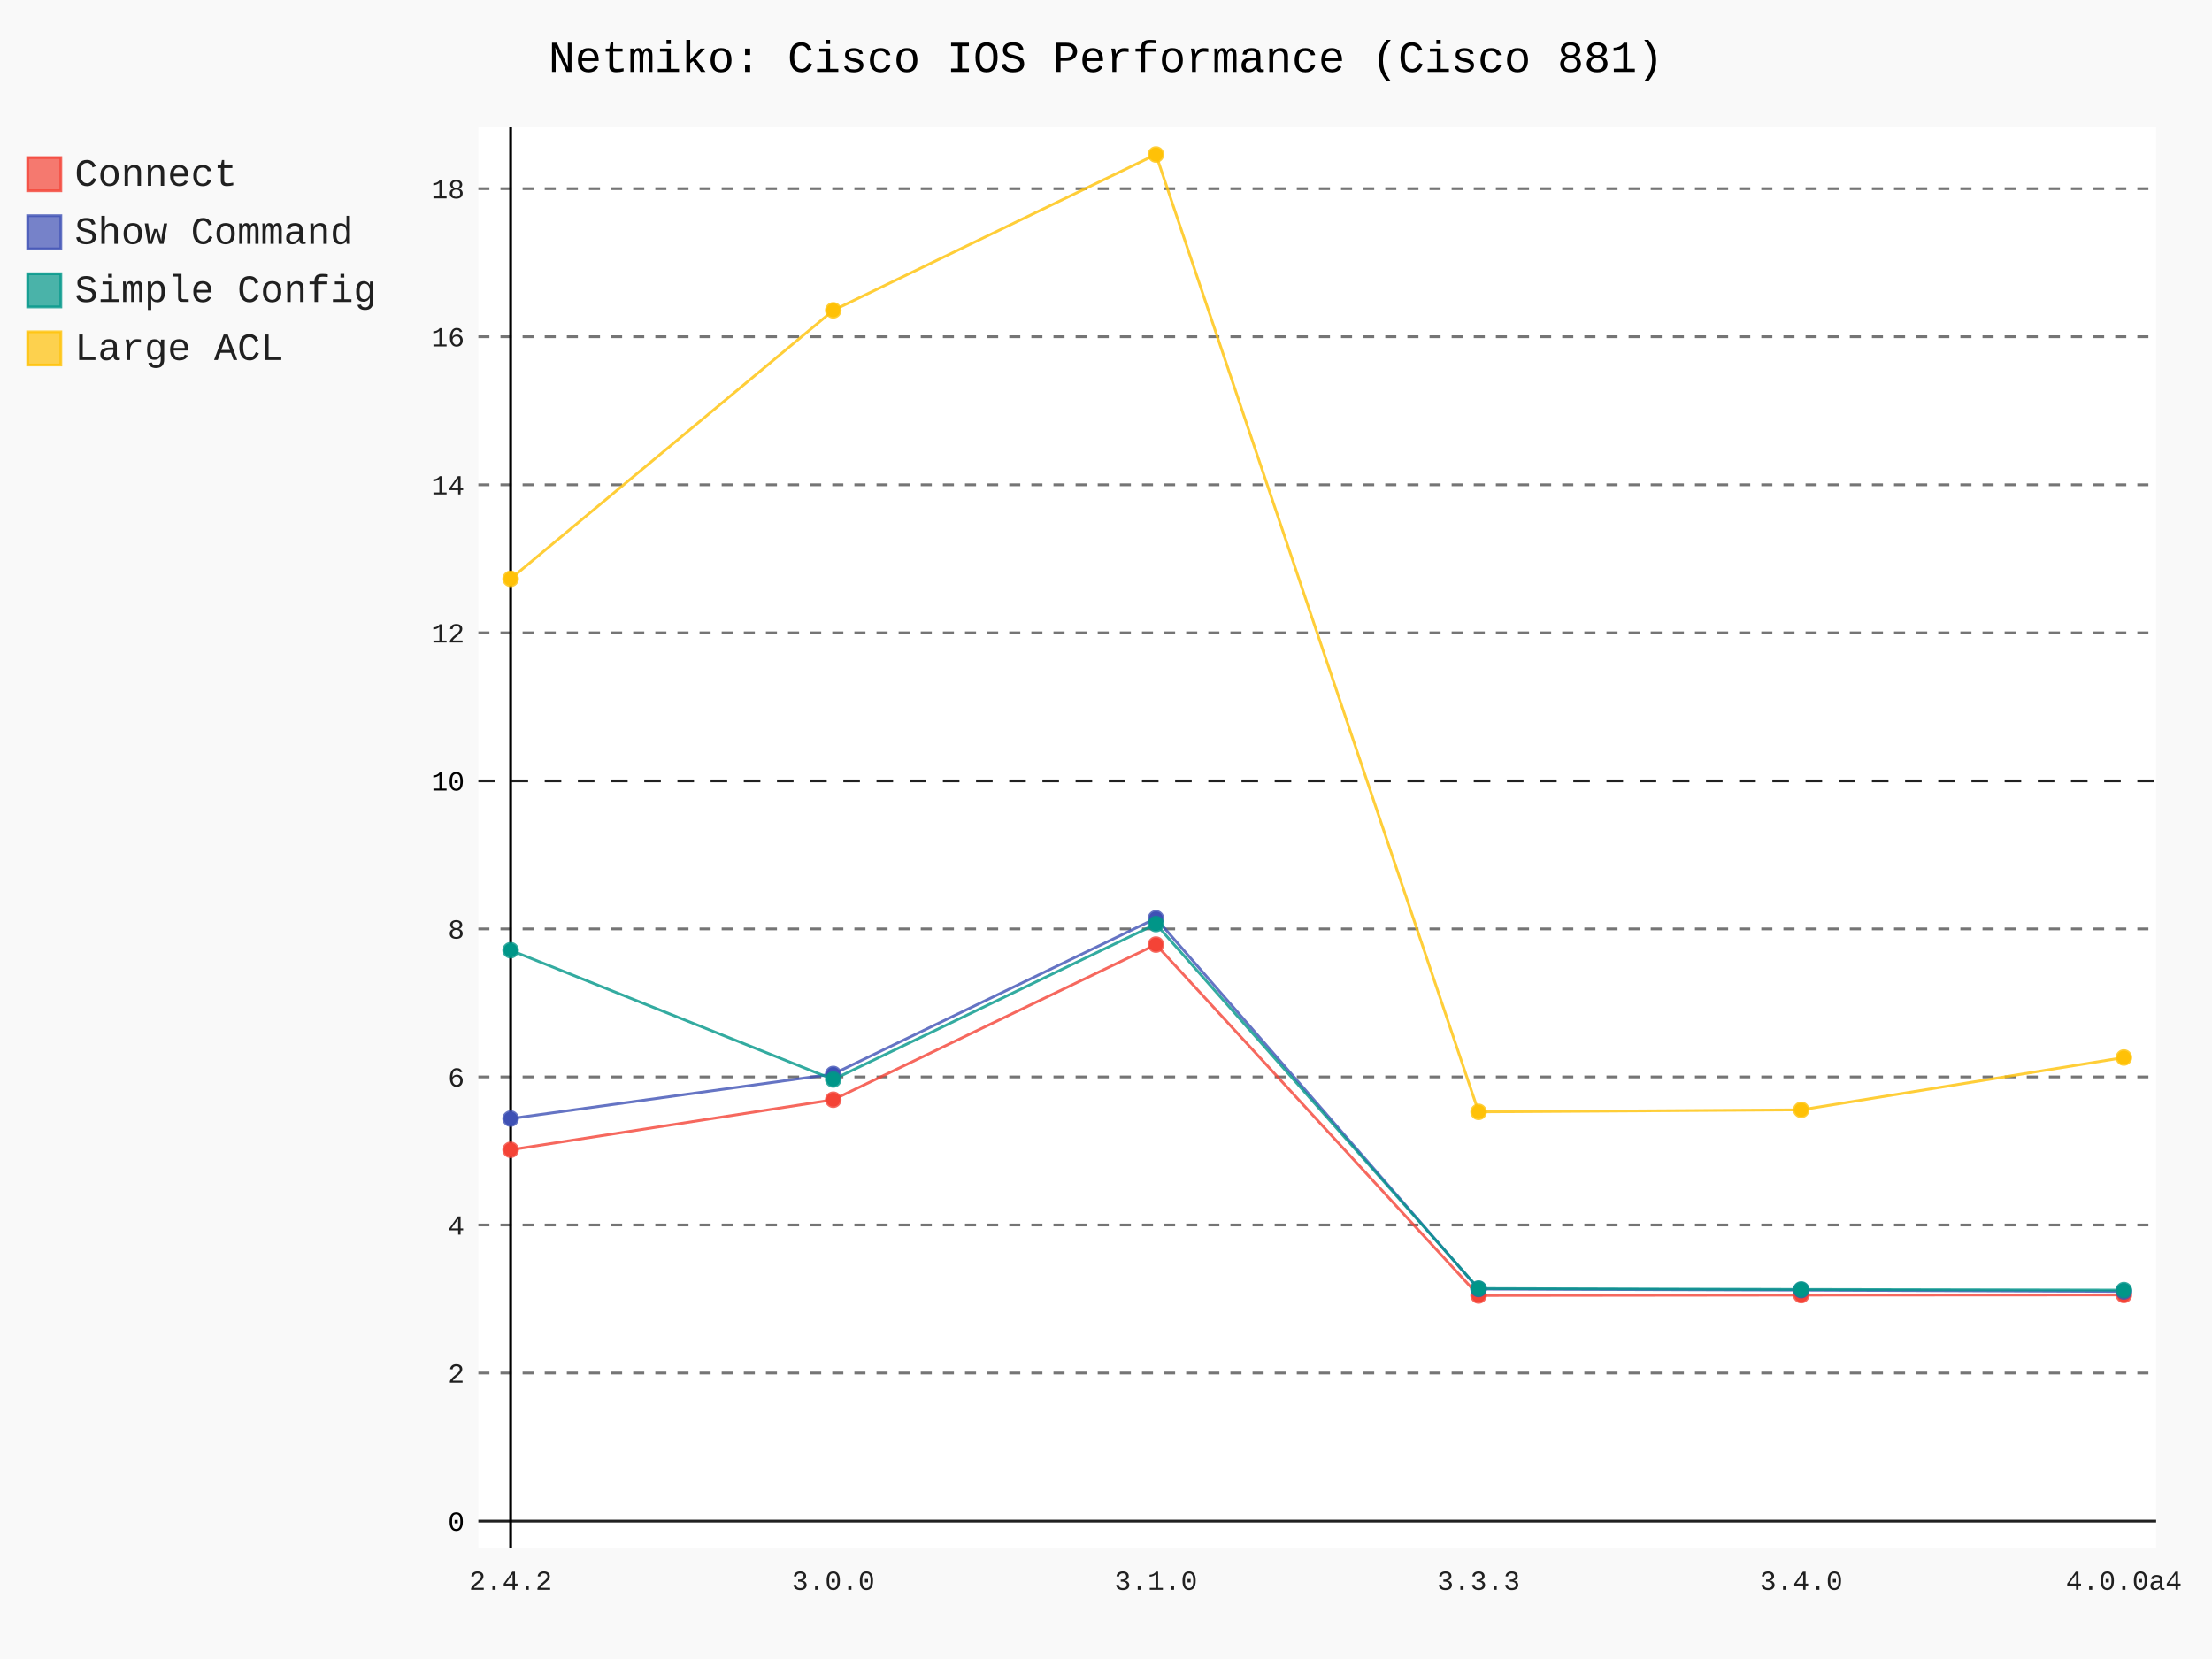
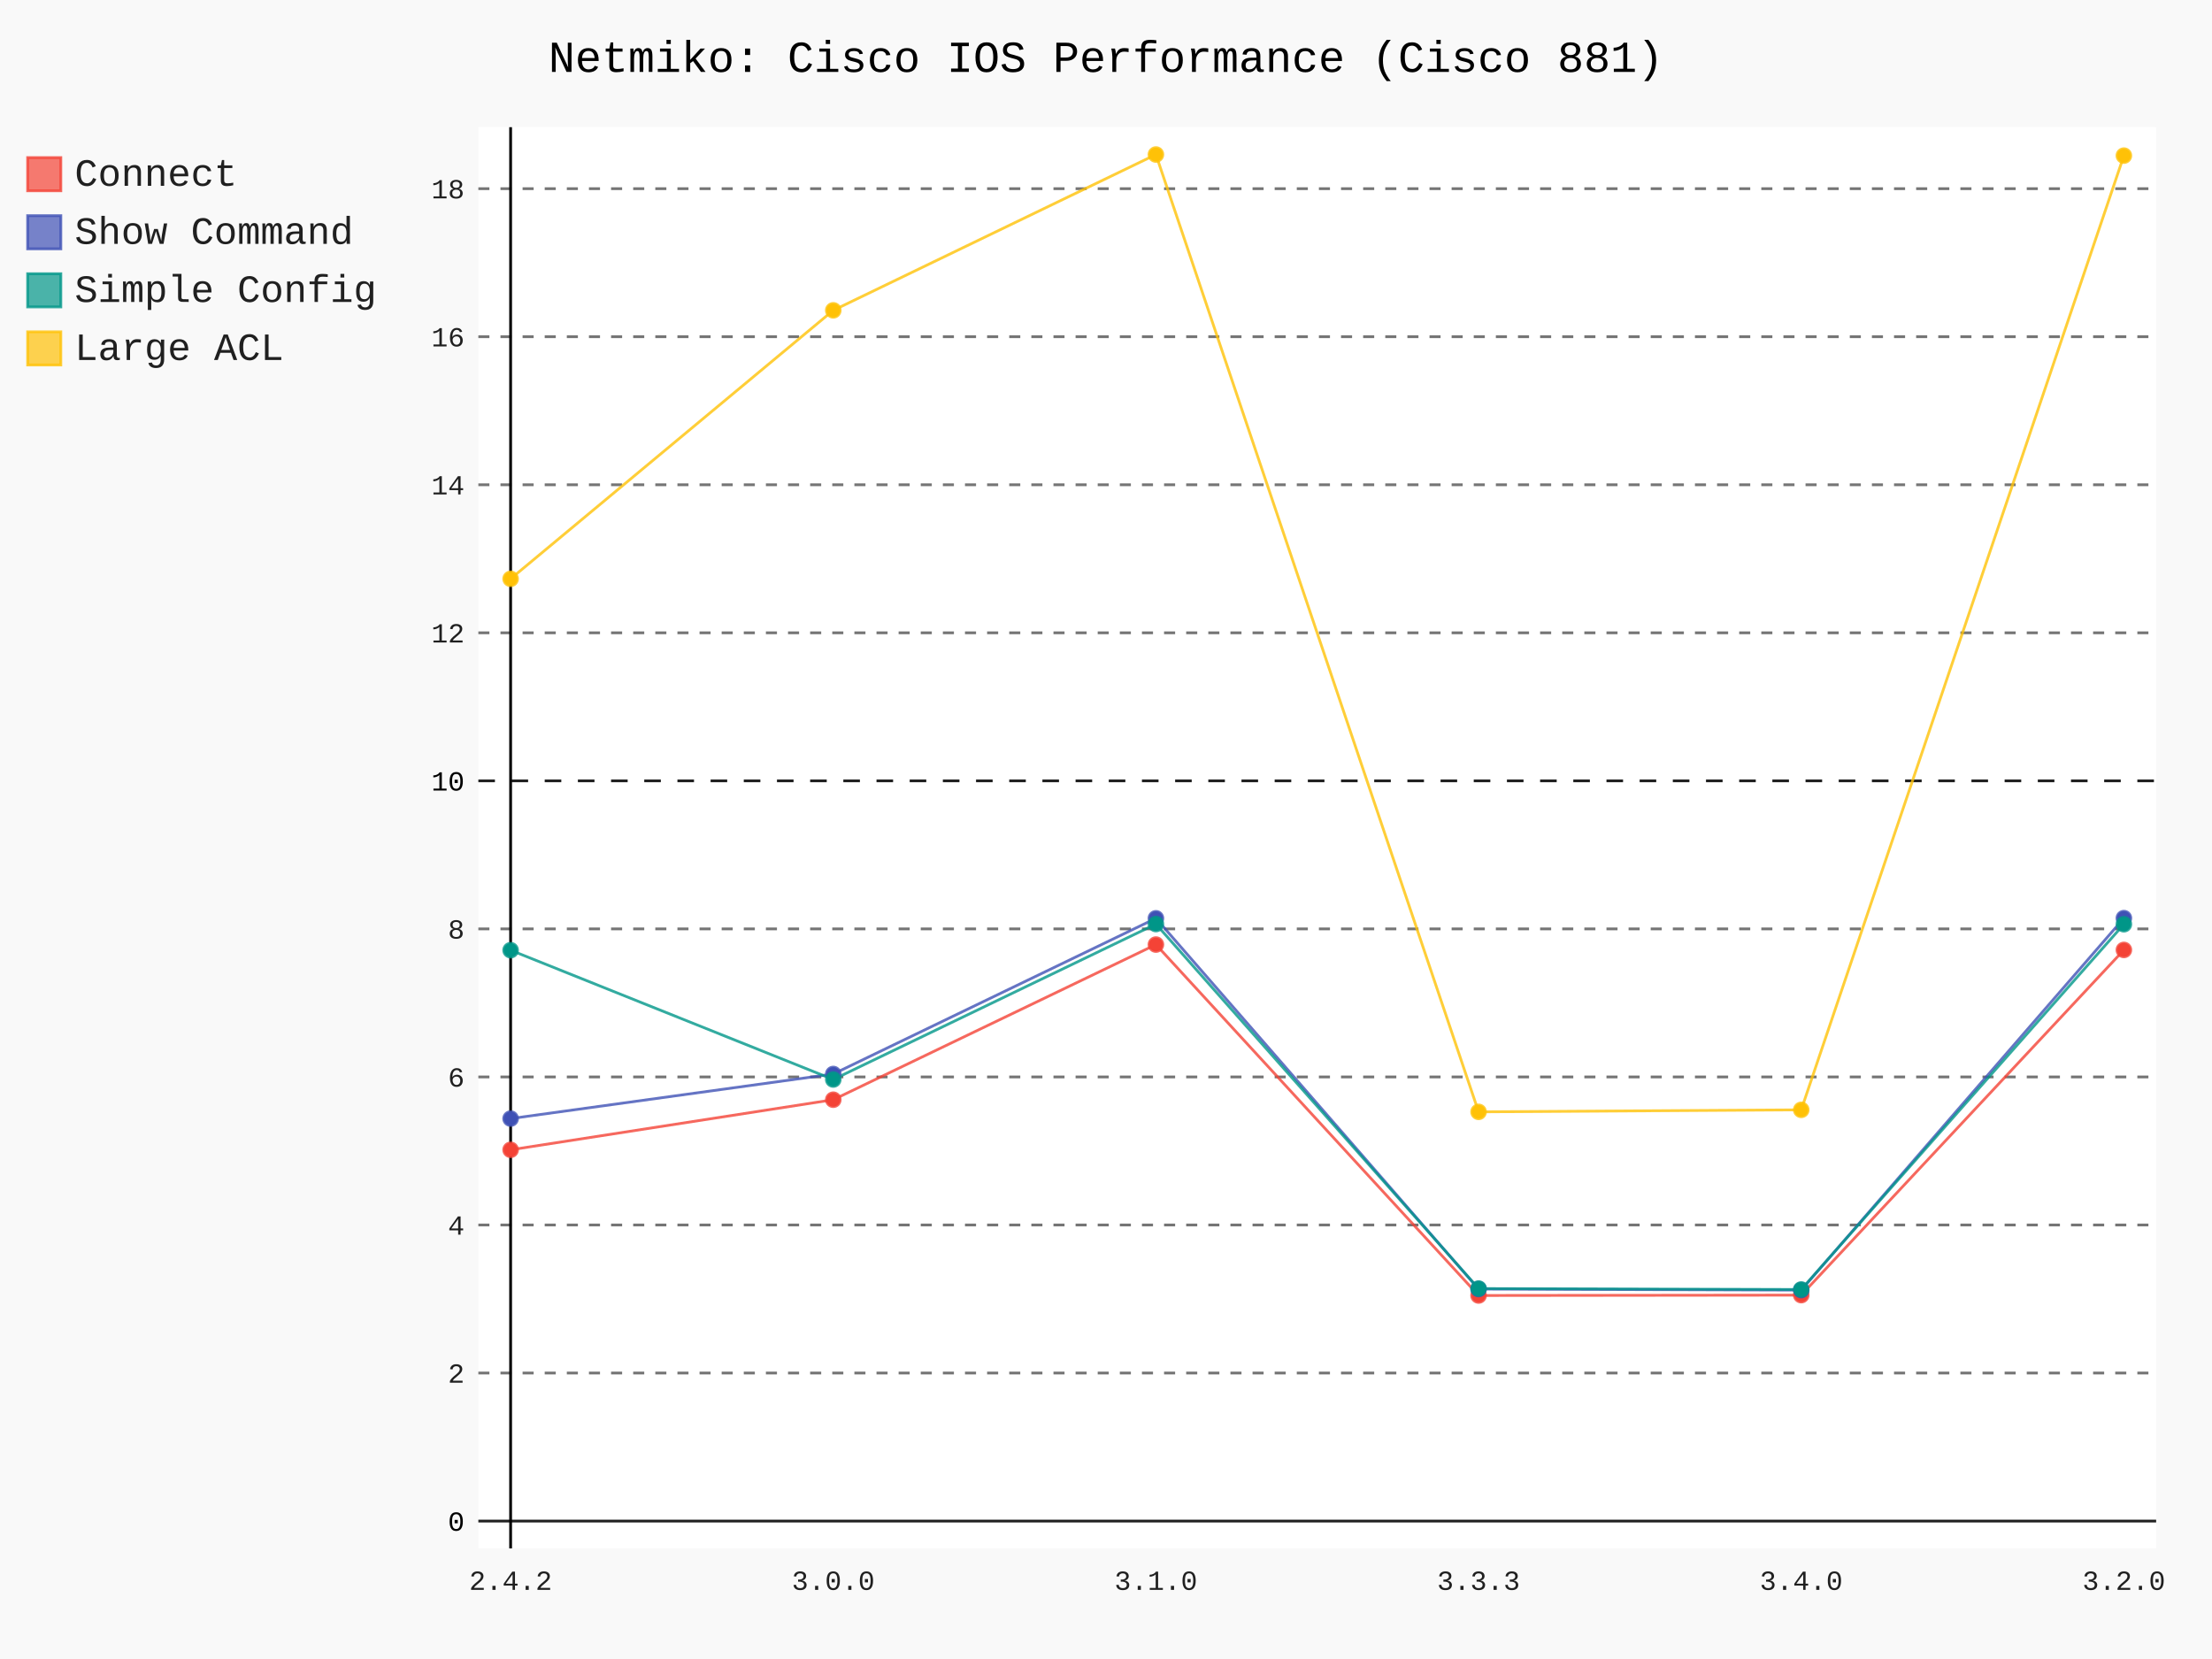
- <svg xmlns="http://www.w3.org/2000/svg" class="pygal-chart" id="chart-ef9be41b-1c09-48bd-9e02-f000bfc64368" viewBox="0 0 800 600">
+ <svg xmlns="http://www.w3.org/2000/svg" class="pygal-chart" id="chart-aa0c5ef1-123f-4e0c-b0be-a7b290783d1a" viewBox="0 0 800 600">
  <defs>
-     <style type="text/css">#chart-ef9be41b-1c09-48bd-9e02-f000bfc64368{-webkit-user-select:none;-webkit-font-smoothing:antialiased;font-family:Consolas,"Liberation Mono",Menlo,Courier,monospace}#chart-ef9be41b-1c09-48bd-9e02-f000bfc64368 .title{font-family:Consolas,"Liberation Mono",Menlo,Courier,monospace;font-size:16px}#chart-ef9be41b-1c09-48bd-9e02-f000bfc64368 .legends .legend text{font-family:Consolas,"Liberation Mono",Menlo,Courier,monospace;font-size:14px}#chart-ef9be41b-1c09-48bd-9e02-f000bfc64368 .axis text{font-family:Consolas,"Liberation Mono",Menlo,Courier,monospace;font-size:10px}#chart-ef9be41b-1c09-48bd-9e02-f000bfc64368 .axis text.major{font-family:Consolas,"Liberation Mono",Menlo,Courier,monospace;font-size:10px}#chart-ef9be41b-1c09-48bd-9e02-f000bfc64368 .text-overlay text.value{font-family:Consolas,"Liberation Mono",Menlo,Courier,monospace;font-size:16px}#chart-ef9be41b-1c09-48bd-9e02-f000bfc64368 .text-overlay text.label{font-family:Consolas,"Liberation Mono",Menlo,Courier,monospace;font-size:10px}#chart-ef9be41b-1c09-48bd-9e02-f000bfc64368 .tooltip{font-family:Consolas,"Liberation Mono",Menlo,Courier,monospace;font-size:14px}#chart-ef9be41b-1c09-48bd-9e02-f000bfc64368 text.no_data{font-family:Consolas,"Liberation Mono",Menlo,Courier,monospace;font-size:64px}
- #chart-ef9be41b-1c09-48bd-9e02-f000bfc64368{background-color:rgba(249,249,249,1)}#chart-ef9be41b-1c09-48bd-9e02-f000bfc64368 path,#chart-ef9be41b-1c09-48bd-9e02-f000bfc64368 line,#chart-ef9be41b-1c09-48bd-9e02-f000bfc64368 rect,#chart-ef9be41b-1c09-48bd-9e02-f000bfc64368 circle{-webkit-transition:150ms;-moz-transition:150ms;transition:150ms}#chart-ef9be41b-1c09-48bd-9e02-f000bfc64368 .graph &gt; .background{fill:rgba(249,249,249,1)}#chart-ef9be41b-1c09-48bd-9e02-f000bfc64368 .plot &gt; .background{fill:rgba(255,255,255,1)}#chart-ef9be41b-1c09-48bd-9e02-f000bfc64368 .graph{fill:rgba(0,0,0,.87)}#chart-ef9be41b-1c09-48bd-9e02-f000bfc64368 text.no_data{fill:rgba(0,0,0,1)}#chart-ef9be41b-1c09-48bd-9e02-f000bfc64368 .title{fill:rgba(0,0,0,1)}#chart-ef9be41b-1c09-48bd-9e02-f000bfc64368 .legends .legend text{fill:rgba(0,0,0,.87)}#chart-ef9be41b-1c09-48bd-9e02-f000bfc64368 .legends .legend:hover text{fill:rgba(0,0,0,1)}#chart-ef9be41b-1c09-48bd-9e02-f000bfc64368 .axis .line{stroke:rgba(0,0,0,1)}#chart-ef9be41b-1c09-48bd-9e02-f000bfc64368 .axis .guide.line{stroke:rgba(0,0,0,.54)}#chart-ef9be41b-1c09-48bd-9e02-f000bfc64368 .axis .major.line{stroke:rgba(0,0,0,.87)}#chart-ef9be41b-1c09-48bd-9e02-f000bfc64368 .axis text.major{fill:rgba(0,0,0,1)}#chart-ef9be41b-1c09-48bd-9e02-f000bfc64368 .axis.y .guides:hover .guide.line,#chart-ef9be41b-1c09-48bd-9e02-f000bfc64368 .line-graph .axis.x .guides:hover .guide.line,#chart-ef9be41b-1c09-48bd-9e02-f000bfc64368 .stackedline-graph .axis.x .guides:hover .guide.line,#chart-ef9be41b-1c09-48bd-9e02-f000bfc64368 .xy-graph .axis.x .guides:hover .guide.line{stroke:rgba(0,0,0,1)}#chart-ef9be41b-1c09-48bd-9e02-f000bfc64368 .axis .guides:hover text{fill:rgba(0,0,0,1)}#chart-ef9be41b-1c09-48bd-9e02-f000bfc64368 .reactive{fill-opacity:.7;stroke-opacity:.8}#chart-ef9be41b-1c09-48bd-9e02-f000bfc64368 .ci{stroke:rgba(0,0,0,.87)}#chart-ef9be41b-1c09-48bd-9e02-f000bfc64368 .reactive.active,#chart-ef9be41b-1c09-48bd-9e02-f000bfc64368 .active .reactive{fill-opacity:.8;stroke-opacity:.9;stroke-width:4}#chart-ef9be41b-1c09-48bd-9e02-f000bfc64368 .ci .reactive.active{stroke-width:1.5}#chart-ef9be41b-1c09-48bd-9e02-f000bfc64368 .series text{fill:rgba(0,0,0,1)}#chart-ef9be41b-1c09-48bd-9e02-f000bfc64368 .tooltip rect{fill:rgba(255,255,255,1);stroke:rgba(0,0,0,1);-webkit-transition:opacity 150ms;-moz-transition:opacity 150ms;transition:opacity 150ms}#chart-ef9be41b-1c09-48bd-9e02-f000bfc64368 .tooltip .label{fill:rgba(0,0,0,.87)}#chart-ef9be41b-1c09-48bd-9e02-f000bfc64368 .tooltip .label{fill:rgba(0,0,0,.87)}#chart-ef9be41b-1c09-48bd-9e02-f000bfc64368 .tooltip .legend{font-size:.8em;fill:rgba(0,0,0,.54)}#chart-ef9be41b-1c09-48bd-9e02-f000bfc64368 .tooltip .x_label{font-size:.6em;fill:rgba(0,0,0,1)}#chart-ef9be41b-1c09-48bd-9e02-f000bfc64368 .tooltip .xlink{font-size:.5em;text-decoration:underline}#chart-ef9be41b-1c09-48bd-9e02-f000bfc64368 .tooltip .value{font-size:1.5em}#chart-ef9be41b-1c09-48bd-9e02-f000bfc64368 .bound{font-size:.5em}#chart-ef9be41b-1c09-48bd-9e02-f000bfc64368 .max-value{font-size:.75em;fill:rgba(0,0,0,.54)}#chart-ef9be41b-1c09-48bd-9e02-f000bfc64368 .map-element{fill:rgba(255,255,255,1);stroke:rgba(0,0,0,.54) !important}#chart-ef9be41b-1c09-48bd-9e02-f000bfc64368 .map-element .reactive{fill-opacity:inherit;stroke-opacity:inherit}#chart-ef9be41b-1c09-48bd-9e02-f000bfc64368 .color-0,#chart-ef9be41b-1c09-48bd-9e02-f000bfc64368 .color-0 a:visited{stroke:#F44336;fill:#F44336}#chart-ef9be41b-1c09-48bd-9e02-f000bfc64368 .color-1,#chart-ef9be41b-1c09-48bd-9e02-f000bfc64368 .color-1 a:visited{stroke:#3F51B5;fill:#3F51B5}#chart-ef9be41b-1c09-48bd-9e02-f000bfc64368 .color-2,#chart-ef9be41b-1c09-48bd-9e02-f000bfc64368 .color-2 a:visited{stroke:#009688;fill:#009688}#chart-ef9be41b-1c09-48bd-9e02-f000bfc64368 .color-3,#chart-ef9be41b-1c09-48bd-9e02-f000bfc64368 .color-3 a:visited{stroke:#FFC107;fill:#FFC107}#chart-ef9be41b-1c09-48bd-9e02-f000bfc64368 .text-overlay .color-0 text{fill:black}#chart-ef9be41b-1c09-48bd-9e02-f000bfc64368 .text-overlay .color-1 text{fill:black}#chart-ef9be41b-1c09-48bd-9e02-f000bfc64368 .text-overlay .color-2 text{fill:black}#chart-ef9be41b-1c09-48bd-9e02-f000bfc64368 .text-overlay .color-3 text{fill:black}
- #chart-ef9be41b-1c09-48bd-9e02-f000bfc64368 text.no_data{text-anchor:middle}#chart-ef9be41b-1c09-48bd-9e02-f000bfc64368 .guide.line{fill:none}#chart-ef9be41b-1c09-48bd-9e02-f000bfc64368 .centered{text-anchor:middle}#chart-ef9be41b-1c09-48bd-9e02-f000bfc64368 .title{text-anchor:middle}#chart-ef9be41b-1c09-48bd-9e02-f000bfc64368 .legends .legend text{fill-opacity:1}#chart-ef9be41b-1c09-48bd-9e02-f000bfc64368 .axis.x text{text-anchor:middle}#chart-ef9be41b-1c09-48bd-9e02-f000bfc64368 .axis.x:not(.web) text[transform]{text-anchor:start}#chart-ef9be41b-1c09-48bd-9e02-f000bfc64368 .axis.x:not(.web) text[transform].backwards{text-anchor:end}#chart-ef9be41b-1c09-48bd-9e02-f000bfc64368 .axis.y text{text-anchor:end}#chart-ef9be41b-1c09-48bd-9e02-f000bfc64368 .axis.y text[transform].backwards{text-anchor:start}#chart-ef9be41b-1c09-48bd-9e02-f000bfc64368 .axis.y2 text{text-anchor:start}#chart-ef9be41b-1c09-48bd-9e02-f000bfc64368 .axis.y2 text[transform].backwards{text-anchor:end}#chart-ef9be41b-1c09-48bd-9e02-f000bfc64368 .axis .guide.line{stroke-dasharray:4,4}#chart-ef9be41b-1c09-48bd-9e02-f000bfc64368 .axis .major.guide.line{stroke-dasharray:6,6}#chart-ef9be41b-1c09-48bd-9e02-f000bfc64368 .horizontal .axis.y .guide.line,#chart-ef9be41b-1c09-48bd-9e02-f000bfc64368 .horizontal .axis.y2 .guide.line,#chart-ef9be41b-1c09-48bd-9e02-f000bfc64368 .vertical .axis.x .guide.line{opacity:0}#chart-ef9be41b-1c09-48bd-9e02-f000bfc64368 .horizontal .axis.always_show .guide.line,#chart-ef9be41b-1c09-48bd-9e02-f000bfc64368 .vertical .axis.always_show .guide.line{opacity:1 !important}#chart-ef9be41b-1c09-48bd-9e02-f000bfc64368 .axis.y .guides:hover .guide.line,#chart-ef9be41b-1c09-48bd-9e02-f000bfc64368 .axis.y2 .guides:hover .guide.line,#chart-ef9be41b-1c09-48bd-9e02-f000bfc64368 .axis.x .guides:hover .guide.line{opacity:1}#chart-ef9be41b-1c09-48bd-9e02-f000bfc64368 .axis .guides:hover text{opacity:1}#chart-ef9be41b-1c09-48bd-9e02-f000bfc64368 .nofill{fill:none}#chart-ef9be41b-1c09-48bd-9e02-f000bfc64368 .subtle-fill{fill-opacity:.2}#chart-ef9be41b-1c09-48bd-9e02-f000bfc64368 .dot{stroke-width:1px;fill-opacity:1}#chart-ef9be41b-1c09-48bd-9e02-f000bfc64368 .dot.active{stroke-width:5px}#chart-ef9be41b-1c09-48bd-9e02-f000bfc64368 .dot.negative{fill:transparent}#chart-ef9be41b-1c09-48bd-9e02-f000bfc64368 text,#chart-ef9be41b-1c09-48bd-9e02-f000bfc64368 tspan{stroke:none !important}#chart-ef9be41b-1c09-48bd-9e02-f000bfc64368 .series text.active{opacity:1}#chart-ef9be41b-1c09-48bd-9e02-f000bfc64368 .tooltip rect{fill-opacity:.95;stroke-width:.5}#chart-ef9be41b-1c09-48bd-9e02-f000bfc64368 .tooltip text{fill-opacity:1}#chart-ef9be41b-1c09-48bd-9e02-f000bfc64368 .showable{visibility:hidden}#chart-ef9be41b-1c09-48bd-9e02-f000bfc64368 .showable.shown{visibility:visible}#chart-ef9be41b-1c09-48bd-9e02-f000bfc64368 .gauge-background{fill:rgba(229,229,229,1);stroke:none}#chart-ef9be41b-1c09-48bd-9e02-f000bfc64368 .bg-lines{stroke:rgba(249,249,249,1);stroke-width:2px}</style>
+     <style type="text/css">#chart-aa0c5ef1-123f-4e0c-b0be-a7b290783d1a{-webkit-user-select:none;-webkit-font-smoothing:antialiased;font-family:Consolas,"Liberation Mono",Menlo,Courier,monospace}#chart-aa0c5ef1-123f-4e0c-b0be-a7b290783d1a .title{font-family:Consolas,"Liberation Mono",Menlo,Courier,monospace;font-size:16px}#chart-aa0c5ef1-123f-4e0c-b0be-a7b290783d1a .legends .legend text{font-family:Consolas,"Liberation Mono",Menlo,Courier,monospace;font-size:14px}#chart-aa0c5ef1-123f-4e0c-b0be-a7b290783d1a .axis text{font-family:Consolas,"Liberation Mono",Menlo,Courier,monospace;font-size:10px}#chart-aa0c5ef1-123f-4e0c-b0be-a7b290783d1a .axis text.major{font-family:Consolas,"Liberation Mono",Menlo,Courier,monospace;font-size:10px}#chart-aa0c5ef1-123f-4e0c-b0be-a7b290783d1a .text-overlay text.value{font-family:Consolas,"Liberation Mono",Menlo,Courier,monospace;font-size:16px}#chart-aa0c5ef1-123f-4e0c-b0be-a7b290783d1a .text-overlay text.label{font-family:Consolas,"Liberation Mono",Menlo,Courier,monospace;font-size:10px}#chart-aa0c5ef1-123f-4e0c-b0be-a7b290783d1a .tooltip{font-family:Consolas,"Liberation Mono",Menlo,Courier,monospace;font-size:14px}#chart-aa0c5ef1-123f-4e0c-b0be-a7b290783d1a text.no_data{font-family:Consolas,"Liberation Mono",Menlo,Courier,monospace;font-size:64px}
+ #chart-aa0c5ef1-123f-4e0c-b0be-a7b290783d1a{background-color:rgba(249,249,249,1)}#chart-aa0c5ef1-123f-4e0c-b0be-a7b290783d1a path,#chart-aa0c5ef1-123f-4e0c-b0be-a7b290783d1a line,#chart-aa0c5ef1-123f-4e0c-b0be-a7b290783d1a rect,#chart-aa0c5ef1-123f-4e0c-b0be-a7b290783d1a circle{-webkit-transition:150ms;-moz-transition:150ms;transition:150ms}#chart-aa0c5ef1-123f-4e0c-b0be-a7b290783d1a .graph &gt; .background{fill:rgba(249,249,249,1)}#chart-aa0c5ef1-123f-4e0c-b0be-a7b290783d1a .plot &gt; .background{fill:rgba(255,255,255,1)}#chart-aa0c5ef1-123f-4e0c-b0be-a7b290783d1a .graph{fill:rgba(0,0,0,.87)}#chart-aa0c5ef1-123f-4e0c-b0be-a7b290783d1a text.no_data{fill:rgba(0,0,0,1)}#chart-aa0c5ef1-123f-4e0c-b0be-a7b290783d1a .title{fill:rgba(0,0,0,1)}#chart-aa0c5ef1-123f-4e0c-b0be-a7b290783d1a .legends .legend text{fill:rgba(0,0,0,.87)}#chart-aa0c5ef1-123f-4e0c-b0be-a7b290783d1a .legends .legend:hover text{fill:rgba(0,0,0,1)}#chart-aa0c5ef1-123f-4e0c-b0be-a7b290783d1a .axis .line{stroke:rgba(0,0,0,1)}#chart-aa0c5ef1-123f-4e0c-b0be-a7b290783d1a .axis .guide.line{stroke:rgba(0,0,0,.54)}#chart-aa0c5ef1-123f-4e0c-b0be-a7b290783d1a .axis .major.line{stroke:rgba(0,0,0,.87)}#chart-aa0c5ef1-123f-4e0c-b0be-a7b290783d1a .axis text.major{fill:rgba(0,0,0,1)}#chart-aa0c5ef1-123f-4e0c-b0be-a7b290783d1a .axis.y .guides:hover .guide.line,#chart-aa0c5ef1-123f-4e0c-b0be-a7b290783d1a .line-graph .axis.x .guides:hover .guide.line,#chart-aa0c5ef1-123f-4e0c-b0be-a7b290783d1a .stackedline-graph .axis.x .guides:hover .guide.line,#chart-aa0c5ef1-123f-4e0c-b0be-a7b290783d1a .xy-graph .axis.x .guides:hover .guide.line{stroke:rgba(0,0,0,1)}#chart-aa0c5ef1-123f-4e0c-b0be-a7b290783d1a .axis .guides:hover text{fill:rgba(0,0,0,1)}#chart-aa0c5ef1-123f-4e0c-b0be-a7b290783d1a .reactive{fill-opacity:.7;stroke-opacity:.8}#chart-aa0c5ef1-123f-4e0c-b0be-a7b290783d1a .ci{stroke:rgba(0,0,0,.87)}#chart-aa0c5ef1-123f-4e0c-b0be-a7b290783d1a .reactive.active,#chart-aa0c5ef1-123f-4e0c-b0be-a7b290783d1a .active .reactive{fill-opacity:.8;stroke-opacity:.9;stroke-width:4}#chart-aa0c5ef1-123f-4e0c-b0be-a7b290783d1a .ci .reactive.active{stroke-width:1.5}#chart-aa0c5ef1-123f-4e0c-b0be-a7b290783d1a .series text{fill:rgba(0,0,0,1)}#chart-aa0c5ef1-123f-4e0c-b0be-a7b290783d1a .tooltip rect{fill:rgba(255,255,255,1);stroke:rgba(0,0,0,1);-webkit-transition:opacity 150ms;-moz-transition:opacity 150ms;transition:opacity 150ms}#chart-aa0c5ef1-123f-4e0c-b0be-a7b290783d1a .tooltip .label{fill:rgba(0,0,0,.87)}#chart-aa0c5ef1-123f-4e0c-b0be-a7b290783d1a .tooltip .label{fill:rgba(0,0,0,.87)}#chart-aa0c5ef1-123f-4e0c-b0be-a7b290783d1a .tooltip .legend{font-size:.8em;fill:rgba(0,0,0,.54)}#chart-aa0c5ef1-123f-4e0c-b0be-a7b290783d1a .tooltip .x_label{font-size:.6em;fill:rgba(0,0,0,1)}#chart-aa0c5ef1-123f-4e0c-b0be-a7b290783d1a .tooltip .xlink{font-size:.5em;text-decoration:underline}#chart-aa0c5ef1-123f-4e0c-b0be-a7b290783d1a .tooltip .value{font-size:1.5em}#chart-aa0c5ef1-123f-4e0c-b0be-a7b290783d1a .bound{font-size:.5em}#chart-aa0c5ef1-123f-4e0c-b0be-a7b290783d1a .max-value{font-size:.75em;fill:rgba(0,0,0,.54)}#chart-aa0c5ef1-123f-4e0c-b0be-a7b290783d1a .map-element{fill:rgba(255,255,255,1);stroke:rgba(0,0,0,.54) !important}#chart-aa0c5ef1-123f-4e0c-b0be-a7b290783d1a .map-element .reactive{fill-opacity:inherit;stroke-opacity:inherit}#chart-aa0c5ef1-123f-4e0c-b0be-a7b290783d1a .color-0,#chart-aa0c5ef1-123f-4e0c-b0be-a7b290783d1a .color-0 a:visited{stroke:#F44336;fill:#F44336}#chart-aa0c5ef1-123f-4e0c-b0be-a7b290783d1a .color-1,#chart-aa0c5ef1-123f-4e0c-b0be-a7b290783d1a .color-1 a:visited{stroke:#3F51B5;fill:#3F51B5}#chart-aa0c5ef1-123f-4e0c-b0be-a7b290783d1a .color-2,#chart-aa0c5ef1-123f-4e0c-b0be-a7b290783d1a .color-2 a:visited{stroke:#009688;fill:#009688}#chart-aa0c5ef1-123f-4e0c-b0be-a7b290783d1a .color-3,#chart-aa0c5ef1-123f-4e0c-b0be-a7b290783d1a .color-3 a:visited{stroke:#FFC107;fill:#FFC107}#chart-aa0c5ef1-123f-4e0c-b0be-a7b290783d1a .text-overlay .color-0 text{fill:black}#chart-aa0c5ef1-123f-4e0c-b0be-a7b290783d1a .text-overlay .color-1 text{fill:black}#chart-aa0c5ef1-123f-4e0c-b0be-a7b290783d1a .text-overlay .color-2 text{fill:black}#chart-aa0c5ef1-123f-4e0c-b0be-a7b290783d1a .text-overlay .color-3 text{fill:black}
+ #chart-aa0c5ef1-123f-4e0c-b0be-a7b290783d1a text.no_data{text-anchor:middle}#chart-aa0c5ef1-123f-4e0c-b0be-a7b290783d1a .guide.line{fill:none}#chart-aa0c5ef1-123f-4e0c-b0be-a7b290783d1a .centered{text-anchor:middle}#chart-aa0c5ef1-123f-4e0c-b0be-a7b290783d1a .title{text-anchor:middle}#chart-aa0c5ef1-123f-4e0c-b0be-a7b290783d1a .legends .legend text{fill-opacity:1}#chart-aa0c5ef1-123f-4e0c-b0be-a7b290783d1a .axis.x text{text-anchor:middle}#chart-aa0c5ef1-123f-4e0c-b0be-a7b290783d1a .axis.x:not(.web) text[transform]{text-anchor:start}#chart-aa0c5ef1-123f-4e0c-b0be-a7b290783d1a .axis.x:not(.web) text[transform].backwards{text-anchor:end}#chart-aa0c5ef1-123f-4e0c-b0be-a7b290783d1a .axis.y text{text-anchor:end}#chart-aa0c5ef1-123f-4e0c-b0be-a7b290783d1a .axis.y text[transform].backwards{text-anchor:start}#chart-aa0c5ef1-123f-4e0c-b0be-a7b290783d1a .axis.y2 text{text-anchor:start}#chart-aa0c5ef1-123f-4e0c-b0be-a7b290783d1a .axis.y2 text[transform].backwards{text-anchor:end}#chart-aa0c5ef1-123f-4e0c-b0be-a7b290783d1a .axis .guide.line{stroke-dasharray:4,4}#chart-aa0c5ef1-123f-4e0c-b0be-a7b290783d1a .axis .major.guide.line{stroke-dasharray:6,6}#chart-aa0c5ef1-123f-4e0c-b0be-a7b290783d1a .horizontal .axis.y .guide.line,#chart-aa0c5ef1-123f-4e0c-b0be-a7b290783d1a .horizontal .axis.y2 .guide.line,#chart-aa0c5ef1-123f-4e0c-b0be-a7b290783d1a .vertical .axis.x .guide.line{opacity:0}#chart-aa0c5ef1-123f-4e0c-b0be-a7b290783d1a .horizontal .axis.always_show .guide.line,#chart-aa0c5ef1-123f-4e0c-b0be-a7b290783d1a .vertical .axis.always_show .guide.line{opacity:1 !important}#chart-aa0c5ef1-123f-4e0c-b0be-a7b290783d1a .axis.y .guides:hover .guide.line,#chart-aa0c5ef1-123f-4e0c-b0be-a7b290783d1a .axis.y2 .guides:hover .guide.line,#chart-aa0c5ef1-123f-4e0c-b0be-a7b290783d1a .axis.x .guides:hover .guide.line{opacity:1}#chart-aa0c5ef1-123f-4e0c-b0be-a7b290783d1a .axis .guides:hover text{opacity:1}#chart-aa0c5ef1-123f-4e0c-b0be-a7b290783d1a .nofill{fill:none}#chart-aa0c5ef1-123f-4e0c-b0be-a7b290783d1a .subtle-fill{fill-opacity:.2}#chart-aa0c5ef1-123f-4e0c-b0be-a7b290783d1a .dot{stroke-width:1px;fill-opacity:1}#chart-aa0c5ef1-123f-4e0c-b0be-a7b290783d1a .dot.active{stroke-width:5px}#chart-aa0c5ef1-123f-4e0c-b0be-a7b290783d1a .dot.negative{fill:transparent}#chart-aa0c5ef1-123f-4e0c-b0be-a7b290783d1a text,#chart-aa0c5ef1-123f-4e0c-b0be-a7b290783d1a tspan{stroke:none !important}#chart-aa0c5ef1-123f-4e0c-b0be-a7b290783d1a .series text.active{opacity:1}#chart-aa0c5ef1-123f-4e0c-b0be-a7b290783d1a .tooltip rect{fill-opacity:.95;stroke-width:.5}#chart-aa0c5ef1-123f-4e0c-b0be-a7b290783d1a .tooltip text{fill-opacity:1}#chart-aa0c5ef1-123f-4e0c-b0be-a7b290783d1a .showable{visibility:hidden}#chart-aa0c5ef1-123f-4e0c-b0be-a7b290783d1a .showable.shown{visibility:visible}#chart-aa0c5ef1-123f-4e0c-b0be-a7b290783d1a .gauge-background{fill:rgba(229,229,229,1);stroke:none}#chart-aa0c5ef1-123f-4e0c-b0be-a7b290783d1a .bg-lines{stroke:rgba(249,249,249,1);stroke-width:2px}</style>
  </defs>
  <g class="graph line-graph vertical">
    <rect class="background" height="600" width="800" x="0" y="0" />
    <g class="plot" transform="translate(173, 46)">
      <rect class="background" height="514" width="606.8" x="0" y="0" />
      <g class="axis y always_show">
        <g class="guides">
          <path class="axis major line" d="M0 504.115 h606.8" />
          <text class="major" x="-5" y="507.615">0</text>
        </g>
        <g class="guides">
          <path class="guide line" d="M0 450.574 h606.8" />
          <text class="" x="-5" y="454.074">2</text>
        </g>
        <g class="guides">
          <path class="guide line" d="M0 397.032 h606.8" />
          <text class="" x="-5" y="400.532">4</text>
        </g>
        <g class="guides">
          <path class="guide line" d="M0 343.49 h606.8" />
          <text class="" x="-5" y="346.99">6</text>
        </g>
        <g class="guides">
          <path class="guide line" d="M0 289.948 h606.8" />
          <text class="" x="-5" y="293.448">8</text>
        </g>
        <g class="guides">
          <path class="major guide line" d="M0 236.406 h606.8" />
          <text class="major" x="-5" y="239.906">10</text>
        </g>
        <g class="guides">
          <path class="guide line" d="M0 182.864 h606.8" />
          <text class="" x="-5" y="186.364">12</text>
        </g>
        <g class="guides">
          <path class="guide line" d="M0 129.323 h606.8" />
          <text class="" x="-5" y="132.823">14</text>
        </g>
        <g class="guides">
          <path class="guide line" d="M0 75.781 h606.8" />
          <text class="" x="-5" y="79.281">16</text>
        </g>
        <g class="guides">
          <path class="guide line" d="M0 22.239 h606.8" />
          <text class="" x="-5" y="25.739">18</text>
        </g>
      </g>
      <g class="axis x">
        <g class="guides">
          <path class="line" d="M11.669 0 v514" />
          <text class="" x="11.669" y="529.0">2.4.2</text>
        </g>
        <g class="guides">
          <path class="guide line" d="M128.362 0 v514" />
          <text class="" x="128.362" y="529.0">3.0.0</text>
        </g>
        <g class="guides">
          <path class="guide line" d="M245.054 0 v514" />
          <text class="" x="245.054" y="529.0">3.1.0</text>
        </g>
        <g class="guides">
          <path class="guide line" d="M361.746 0 v514" />
          <text class="" x="361.746" y="529.0">3.3.3</text>
        </g>
        <g class="guides">
          <path class="guide line" d="M478.438 0 v514" />
          <text class="" x="478.438" y="529.0">3.4.0</text>
        </g>
        <g class="guides">
          <path class="guide line" d="M595.131 0 v514" />
-           <text class="" x="595.131" y="529.0">4.0.0a4</text>
+           <text class="" x="595.131" y="529.0">3.2.0</text>
        </g>
      </g>
      <g class="series serie-0 color-0">
-         <path class="line reactive nofill" d="M11.669 369.841 L128.362 351.729 245.054 295.616 361.746 422.532 478.438 422.4 595.131 422.339" />
+         <path class="line reactive nofill" d="M11.669 369.841 L128.362 351.729 245.054 295.616 361.746 422.532 478.438 422.4 595.131 297.556" />
      </g>
      <g class="series serie-1 color-1">
-         <path class="line reactive nofill" d="M11.669 358.554 L128.362 342.43 245.054 286.122 361.746 420.204 478.438 420.59 595.131 421.079" />
+         <path class="line reactive nofill" d="M11.669 358.554 L128.362 342.43 245.054 286.122 361.746 420.204 478.438 420.59 595.131 286.057" />
      </g>
      <g class="series serie-2 color-2">
-         <path class="line reactive nofill" d="M11.669 297.652 L128.362 344.415 245.054 288.193 361.746 420.029 478.438 420.366 595.131 420.597" />
+         <path class="line reactive nofill" d="M11.669 297.652 L128.362 344.415 245.054 288.193 361.746 420.029 478.438 420.366 595.131 288.255" />
      </g>
      <g class="series serie-3 color-3">
-         <path class="line reactive nofill" d="M11.669 163.335 L128.362 66.236 245.054 9.885 361.746 356.119 478.438 355.39 595.131 336.47" />
+         <path class="line reactive nofill" d="M11.669 163.335 L128.362 66.236 245.054 9.885 361.746 356.119 478.438 355.39 595.131 10.285" />
      </g>
    </g>
    <g class="titles">
      <text class="title plot_title" x="400.0" y="26">Netmiko: Cisco IOS Performance (Cisco 881)</text>
    </g>
    <g class="plot overlay" transform="translate(173, 46)">
      <g class="series serie-0 color-0">
        <g class="dots">
          <circle class="dot reactive tooltip-trigger" cx="11.669" cy="369.841" r="2.5" />
        </g>
        <g class="dots">
          <circle class="dot reactive tooltip-trigger" cx="128.362" cy="351.729" r="2.5" />
        </g>
        <g class="dots">
          <circle class="dot reactive tooltip-trigger" cx="245.054" cy="295.616" r="2.5" />
        </g>
        <g class="dots">
          <circle class="dot reactive tooltip-trigger" cx="361.746" cy="422.532" r="2.5" />
        </g>
        <g class="dots">
          <circle class="dot reactive tooltip-trigger" cx="478.438" cy="422.4" r="2.5" />
        </g>
        <g class="dots">
-           <circle class="dot reactive tooltip-trigger" cx="595.131" cy="422.339" r="2.5" />
+           <circle class="dot reactive tooltip-trigger" cx="595.131" cy="297.556" r="2.5" />
        </g>
      </g>
      <g class="series serie-1 color-1">
        <g class="dots">
          <circle class="dot reactive tooltip-trigger" cx="11.669" cy="358.554" r="2.5" />
        </g>
        <g class="dots">
          <circle class="dot reactive tooltip-trigger" cx="128.362" cy="342.43" r="2.5" />
        </g>
        <g class="dots">
          <circle class="dot reactive tooltip-trigger" cx="245.054" cy="286.122" r="2.5" />
        </g>
        <g class="dots">
          <circle class="dot reactive tooltip-trigger" cx="361.746" cy="420.204" r="2.5" />
        </g>
        <g class="dots">
          <circle class="dot reactive tooltip-trigger" cx="478.438" cy="420.59" r="2.5" />
        </g>
        <g class="dots">
-           <circle class="dot reactive tooltip-trigger" cx="595.131" cy="421.079" r="2.5" />
+           <circle class="dot reactive tooltip-trigger" cx="595.131" cy="286.057" r="2.5" />
        </g>
      </g>
      <g class="series serie-2 color-2">
        <g class="dots">
          <circle class="dot reactive tooltip-trigger" cx="11.669" cy="297.652" r="2.5" />
        </g>
        <g class="dots">
          <circle class="dot reactive tooltip-trigger" cx="128.362" cy="344.415" r="2.5" />
        </g>
        <g class="dots">
          <circle class="dot reactive tooltip-trigger" cx="245.054" cy="288.193" r="2.5" />
        </g>
        <g class="dots">
          <circle class="dot reactive tooltip-trigger" cx="361.746" cy="420.029" r="2.5" />
        </g>
        <g class="dots">
          <circle class="dot reactive tooltip-trigger" cx="478.438" cy="420.366" r="2.5" />
        </g>
        <g class="dots">
-           <circle class="dot reactive tooltip-trigger" cx="595.131" cy="420.597" r="2.5" />
+           <circle class="dot reactive tooltip-trigger" cx="595.131" cy="288.255" r="2.5" />
        </g>
      </g>
      <g class="series serie-3 color-3">
        <g class="dots">
          <circle class="dot reactive tooltip-trigger" cx="11.669" cy="163.335" r="2.5" />
        </g>
        <g class="dots">
          <circle class="dot reactive tooltip-trigger" cx="128.362" cy="66.236" r="2.5" />
        </g>
        <g class="dots">
          <circle class="dot reactive tooltip-trigger" cx="245.054" cy="9.885" r="2.5" />
        </g>
        <g class="dots">
          <circle class="dot reactive tooltip-trigger" cx="361.746" cy="356.119" r="2.5" />
        </g>
        <g class="dots">
          <circle class="dot reactive tooltip-trigger" cx="478.438" cy="355.39" r="2.5" />
        </g>
        <g class="dots">
-           <circle class="dot reactive tooltip-trigger" cx="595.131" cy="336.47" r="2.5" />
+           <circle class="dot reactive tooltip-trigger" cx="595.131" cy="10.285" r="2.5" />
        </g>
      </g>
    </g>
    <g class="plot text-overlay" transform="translate(173, 46)">
      <g class="series serie-0 color-0" />
      <g class="series serie-1 color-1" />
      <g class="series serie-2 color-2" />
      <g class="series serie-3 color-3" />
    </g>
    <g class="plot tooltip-overlay" transform="translate(173, 46)">
      <g class="tooltip" style="opacity: 0" transform="translate(0 0)">
        <rect class="tooltip-box" height="0" rx="0" ry="0" width="0" />
        <g class="text" />
      </g>
    </g>
    <g class="legends" transform="translate(10, 56)">
      <g class="legend reactive activate-serie" id="activate-serie-0">
        <rect class="color-0 reactive" height="12" width="12" x="0.0" y="1.0" />
        <text x="17.0" y="11.2">Connect</text>
      </g>
      <g class="legend reactive activate-serie" id="activate-serie-1">
        <rect class="color-1 reactive" height="12" width="12" x="0.0" y="22.0" />
        <text x="17.0" y="32.2">Show Command</text>
      </g>
      <g class="legend reactive activate-serie" id="activate-serie-2">
        <rect class="color-2 reactive" height="12" width="12" x="0.0" y="43.0" />
        <text x="17.0" y="53.2">Simple Config</text>
      </g>
      <g class="legend reactive activate-serie" id="activate-serie-3">
        <rect class="color-3 reactive" height="12" width="12" x="0.0" y="64.0" />
        <text x="17.0" y="74.2">Large ACL</text>
      </g>
    </g>
    <g class="legends" transform="translate(790, 56)" />
  </g>
</svg>
